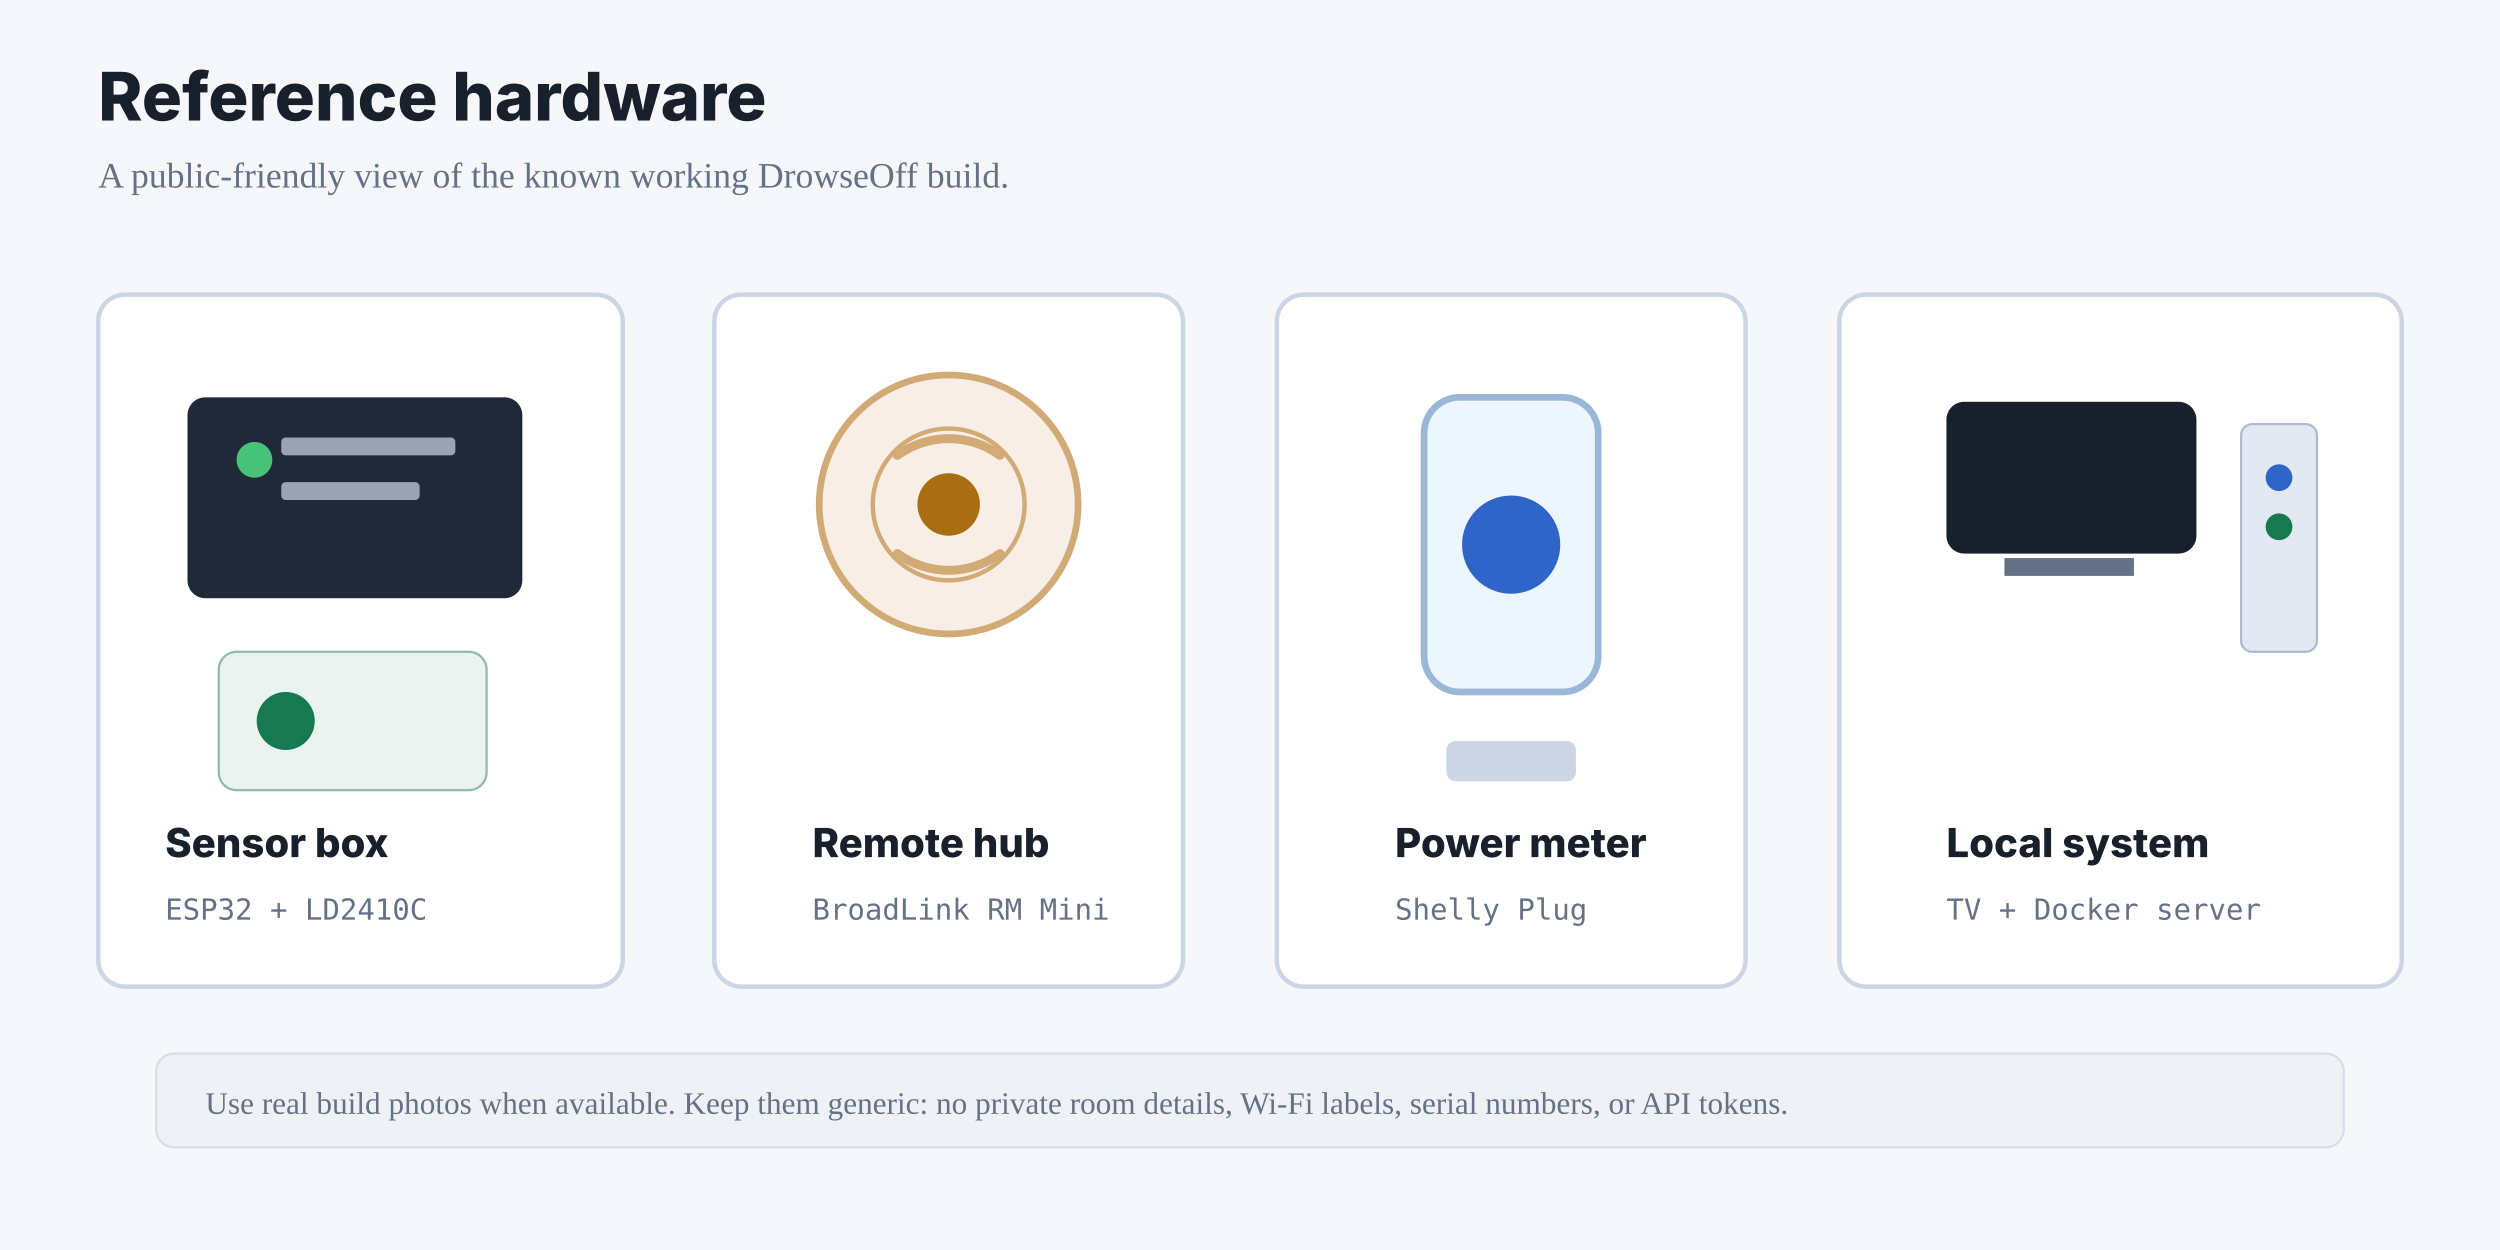
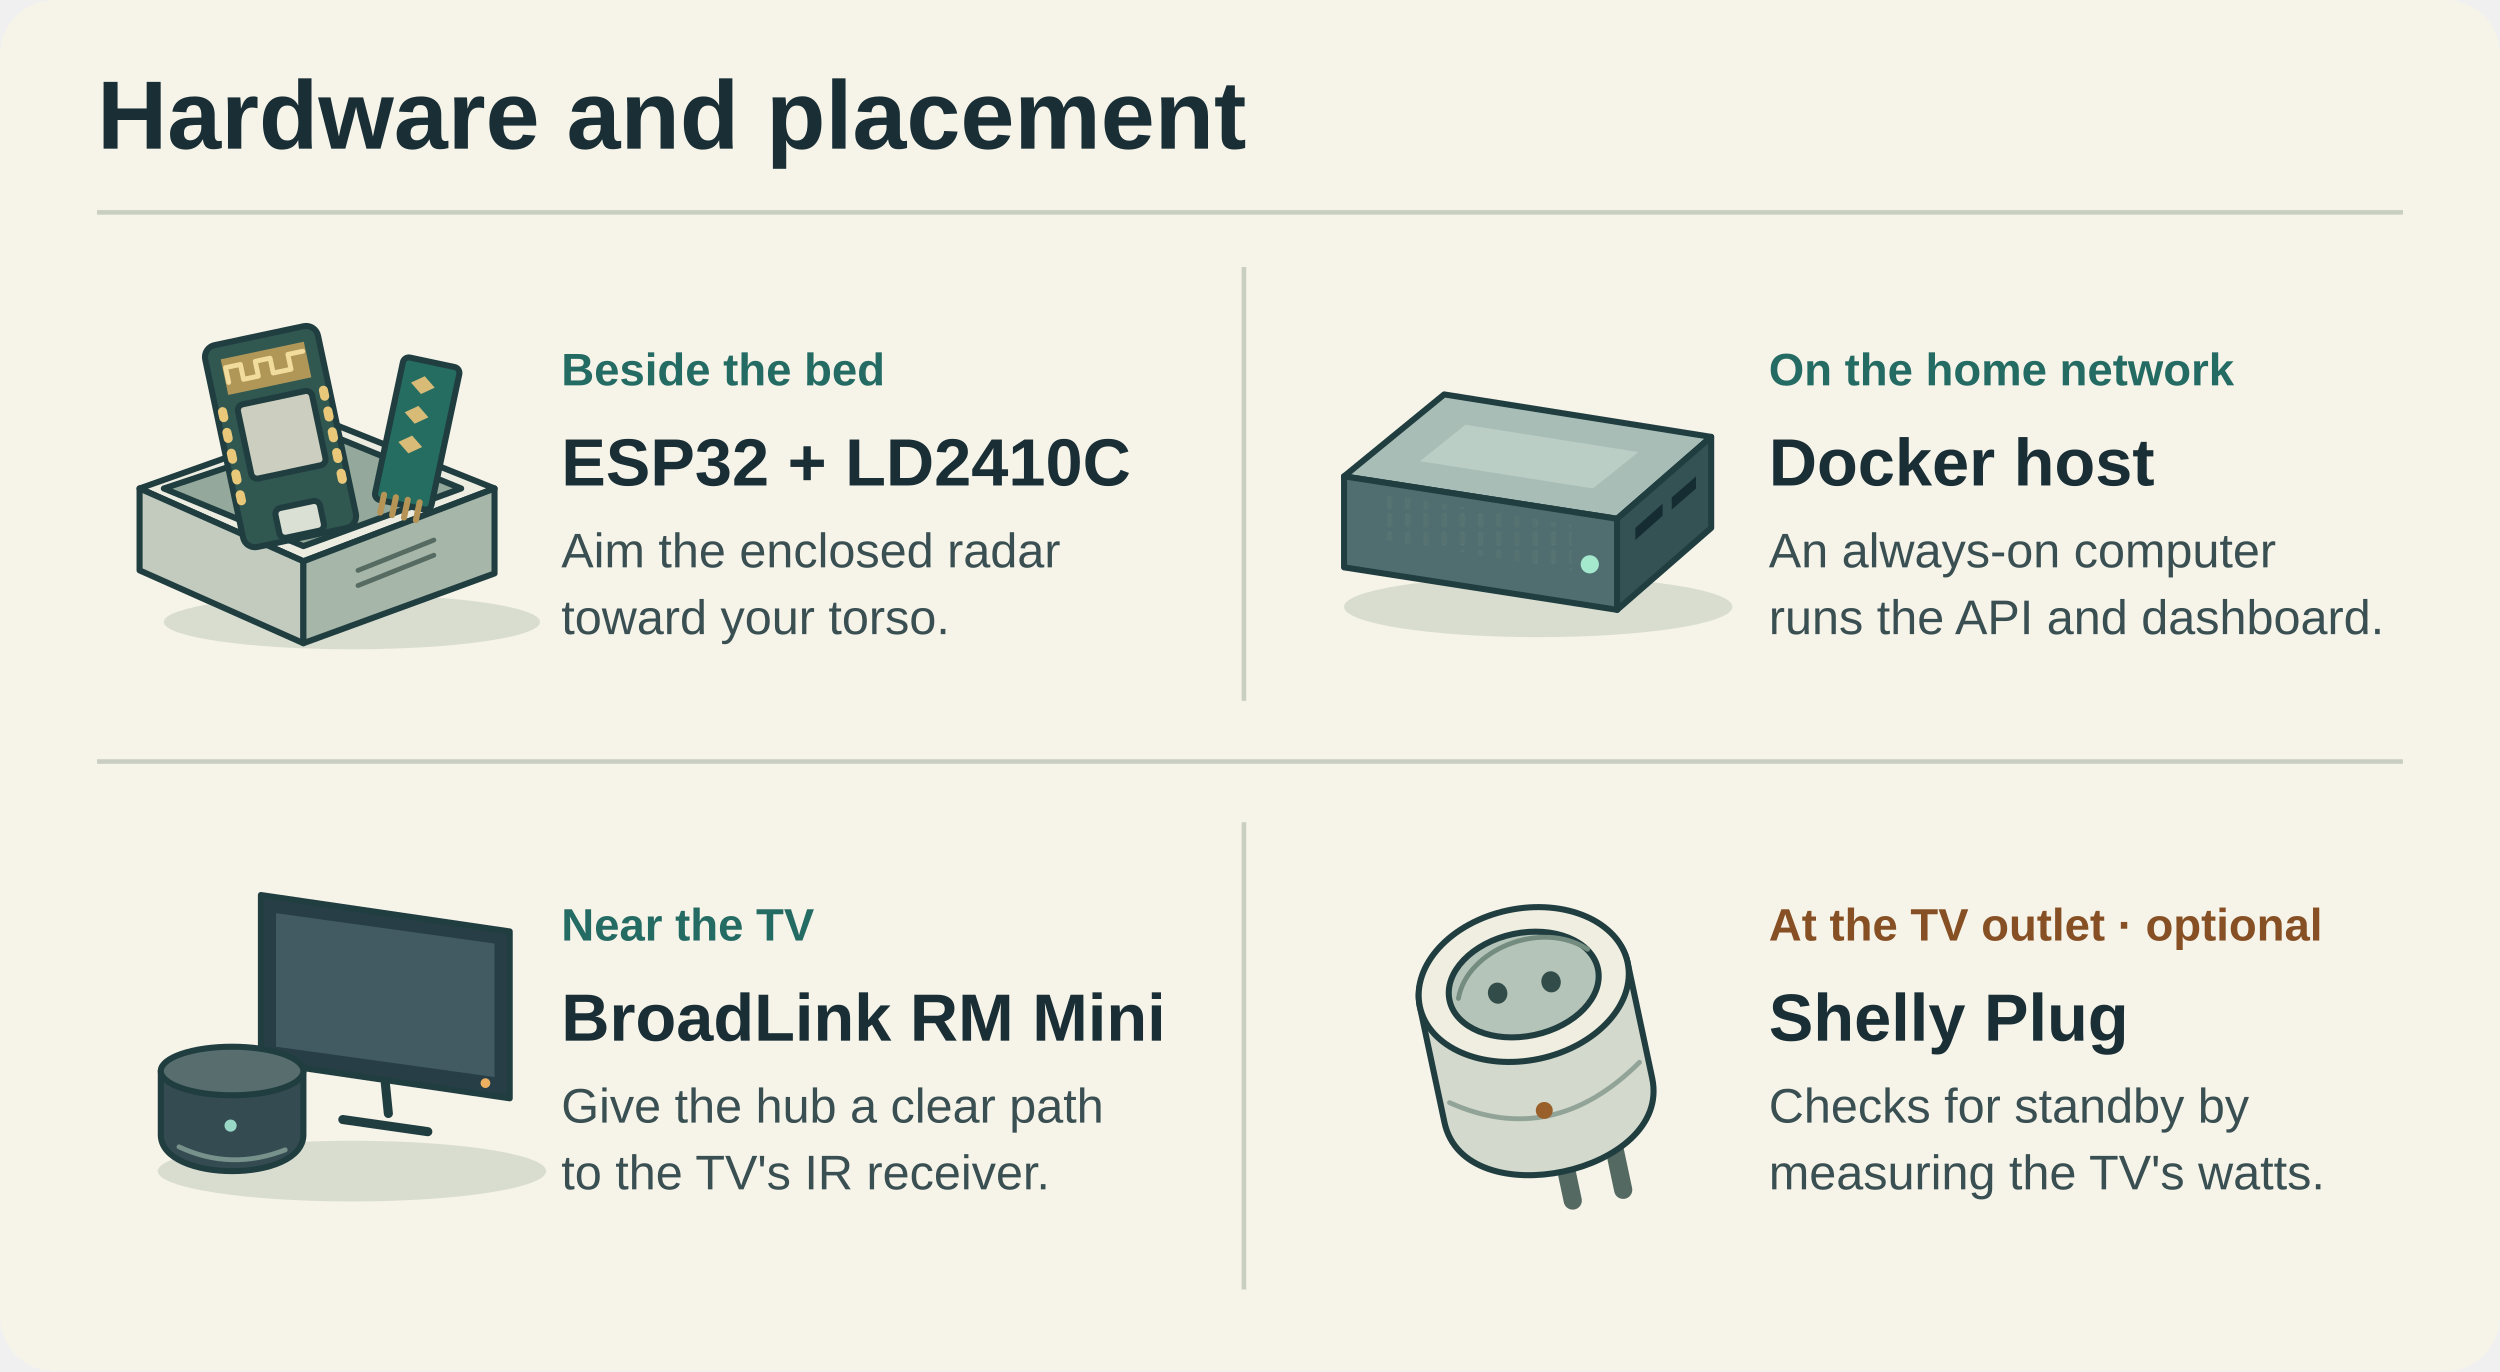
- <svg xmlns="http://www.w3.org/2000/svg" width="1120" height="560" viewBox="0 0 1120 560" role="img" aria-labelledby="title desc">
+ <svg xmlns="http://www.w3.org/2000/svg" width="824" height="452" viewBox="0 0 824 452" role="img" aria-labelledby="title desc">
  <defs>
    <style>
-       .bg{fill:#f5f7fb}
-       .card{fill:#fff;stroke:#ccd5e3;stroke-width:2}
-       .soft{fill:#eef2f7}
-       .text{font-family:Inter,Segoe UI,Arial,sans-serif;fill:#18202c}
-       .muted{fill:#657184}
-       .mono{font-family:Consolas,Menlo,monospace}
-       .blue{fill:#2f65c8}
-       .green{fill:#16794f}
-       .orange{fill:#a96d12}
+       text { font-family: "Segoe UI", Arial, sans-serif; }
+       .heading { fill: #192e35; font-size: 22px; font-weight: 650; }
+       .copy { fill: #394f52; font-size: 16px; }
+       .place { fill: #246b63; font-size: 15px; font-weight: 650; }
+       .edge { stroke: #203d40; stroke-width: 2; stroke-linejoin: round; stroke-linecap: round; }
+       .hair { fill: none; stroke-width: 1.6; stroke-linejoin: round; stroke-linecap: round; }
    </style>
+     <pattern id="vents" width="6" height="6" patternUnits="userSpaceOnUse">
+       <path d="M2 1v3" stroke="#557271" stroke-width="1.8" stroke-linecap="round" />
+     </pattern>
  </defs>
-   <rect class="bg" width="1120" height="560" />
-   <text class="text" x="44" y="54" font-size="30" font-weight="800">Reference hardware</text>
-   <text class="muted" x="44" y="84" font-size="16">A public-friendly view of the known working DrowseOff build.</text>
-   <rect class="card" x="44" y="132" width="235" height="310" rx="12" />
-   <rect x="84" y="178" width="150" height="90" rx="8" fill="#1f2937" />
-   <circle cx="114" cy="206" r="8" fill="#49c279" />
-   <rect x="126" y="196" width="78" height="8" rx="2" fill="#9aa3b4" />
-   <rect x="126" y="216" width="62" height="8" rx="2" fill="#9aa3b4" />
-   <rect x="98" y="292" width="120" height="62" rx="8" fill="#eaf3ef" stroke="#8fbca7" />
-   <circle class="green" cx="128" cy="323" r="13" />
-   <text class="text" x="74" y="384" font-size="18" font-weight="800">Sensor box</text>
-   <text class="muted mono" x="74" y="412" font-size="13">ESP32 + LD2410C</text>
-   <rect class="card" x="320" y="132" width="210" height="310" rx="12" />
-   <circle cx="425" cy="226" r="58" fill="#f7efe6" stroke="#d2aa75" stroke-width="3" />
-   <circle cx="425" cy="226" r="34" fill="none" stroke="#d2aa75" stroke-width="2" />
-   <circle class="orange" cx="425" cy="226" r="14" />
-   <path d="M402 204 C416 194 434 194 448 204" fill="none" stroke="#d2aa75" stroke-width="4" stroke-linecap="round" />
-   <path d="M402 248 C416 258 434 258 448 248" fill="none" stroke="#d2aa75" stroke-width="4" stroke-linecap="round" />
-   <text class="text" x="364" y="384" font-size="18" font-weight="800">Remote hub</text>
-   <text class="muted mono" x="364" y="412" font-size="13">BroadLink RM Mini</text>
-   <rect class="card" x="572" y="132" width="210" height="310" rx="12" />
-   <rect x="638" y="178" width="78" height="132" rx="16" fill="#edf5ff" stroke="#9ab7d8" stroke-width="3" />
-   <circle class="blue" cx="677" cy="244" r="22" />
-   <rect x="648" y="332" width="58" height="18" rx="4" fill="#ccd5e3" />
-   <text class="text" x="625" y="384" font-size="18" font-weight="800">Power meter</text>
-   <text class="muted mono" x="625" y="412" font-size="13">Shelly Plug</text>
-   <rect class="card" x="824" y="132" width="252" height="310" rx="12" />
-   <rect x="872" y="180" width="112" height="68" rx="8" fill="#18202c" />
-   <rect x="898" y="250" width="58" height="8" fill="#657184" />
-   <rect x="1004" y="190" width="34" height="102" rx="5" fill="#e3e9f2" stroke="#aebace" />
-   <circle class="blue" cx="1021" cy="214" r="6" />
-   <circle class="green" cx="1021" cy="236" r="6" />
-   <text class="text" x="872" y="384" font-size="18" font-weight="800">Local system</text>
-   <text class="muted mono" x="872" y="412" font-size="13">TV + Docker server</text>
-   <rect x="70" y="472" width="980" height="42" rx="8" class="soft" stroke="#d5deeb" />
-   <text class="muted" x="92" y="499" font-size="14">Use real build photos when available. Keep them generic: no private room details, Wi-Fi labels, serial numbers, or API tokens.</text>
+   <rect width="824" height="452" rx="18" fill="#f6f3e9" />
+   <text x="32" y="49" fill="#192e35" font-size="32" font-weight="650">Hardware and placement</text>
+   <path d="M32 70h760M32 251h760M410 88v143m0 40v154" fill="none" stroke="#c9cec2" stroke-width="1.5" />
+   <g transform="translate(39 106)">
+     <ellipse cx="77" cy="99" rx="62" ry="9" fill="#d9ddd0" />
+     <g class="edge">
+       <path d="m7 55 62-22 55 22-63 24z" fill="#ecece1" />
+       <path d="m7 55 54 24v27L7 82z" fill="#c2cbbe" />
+       <path d="m61 79 63-24v28l-63 23z" fill="#a6b7a9" />
+       <path d="m15 55 54-18 44 18-52 19z" fill="#94a89b" />
+     </g>
+     <path d="m79 82 25-10m-25 15 25-10" class="hair" stroke="#566c62" />
+     <g transform="rotate(-12 58 40)" class="edge">
+       <rect x="35" y="3" width="38" height="68" rx="4" fill="#315751" />
+       <path d="M40 8h28v12H40z" fill="#b09757" stroke="none" />
+       <path d="M41 16v-5h5v5h5v-5h5v5h6v-5h5" class="hair" stroke="#f1dc9e" />
+       <rect x="42" y="24" width="25" height="25" rx="2" fill="#cccebf" />
+       <g stroke="#e9c979" stroke-width="3" stroke-dasharray="2 5">
+         <path d="M37 25v33m34-33v33" />
+       </g>
+       <rect x="47" y="60" width="15" height="10" rx="2" fill="#dbe0d4" />
+     </g>
+     <g transform="rotate(12 99 37)" class="edge">
+       <rect x="89" y="13" width="19" height="48" rx="2" fill="#256d61" />
+       <path d="m93 21 4-3 4 3-4 3zm0 10 4-3 4 3-4 3zm0 10 4-3 4 3-4 3" fill="#d9bb78" stroke="none" />
+       <path d="M92 59v6m4-6v6m4-6v6m4-6v6" stroke="#b59455" />
+     </g>
+   </g>
+   <text x="185" y="127" class="place">Beside the bed</text>
+   <text x="185" y="160" class="heading">ESP32 + LD2410C</text>
+   <text x="185" y="187" class="copy">Aim the enclosed radar</text>
+   <text x="185" y="209" class="copy">toward your torso.</text>
+   <g transform="translate(432 109)">
+     <ellipse cx="75" cy="91" rx="64" ry="10" fill="#d9ddd0" />
+     <g class="edge">
+       <path d="m11 48 33-27 88 14-31 27z" fill="#a9bdb7" />
+       <path d="m11 48 90 14v30L11 78z" fill="#506e70" />
+       <path d="m101 62 31-27v30l-31 27z" fill="#345254" />
+       <path d="m25 54 61 10v15l-61-10z" fill="url(#vents)" stroke="none" />
+       <path d="m107 65 9-8v4l-9 8zm12-10 8-7v4l-8 7z" fill="#152c33" stroke="none" />
+       <path d="m36 43 15-12 57 9-15 12z" fill="#bacec5" stroke="none" />
+     </g>
+     <circle cx="92" cy="77" r="3" fill="#a4e8ce" />
+   </g>
+   <text x="583" y="127" class="place">On the home network</text>
+   <text x="583" y="160" class="heading">Docker host</text>
+   <text x="583" y="187" class="copy">An always-on computer</text>
+   <text x="583" y="209" class="copy">runs the API and dashboard.</text>
+   <g transform="translate(39 286)">
+     <ellipse cx="77" cy="100" rx="64" ry="10" fill="#d9ddd0" />
+     <g class="edge">
+       <path d="m47 9 82 12v55l-82-12z" fill="#273e47" />
+       <path d="m52 15 72 10v44L52 59z" fill="#425b63" stroke="none" />
+       <path d="m88 71 1 10m-15 2 28 4" fill="none" stroke-width="3" />
+       <path d="M14 67v21c0 16 47 16 47 0V67" fill="#354b52" />
+       <ellipse cx="37.5" cy="67" rx="23.5" ry="8" fill="#586d6e" />
+       <path d="M20 92q17 8 35 1" class="hair" stroke="#77918b" />
+     </g>
+     <circle cx="37" cy="85" r="2" fill="#99d8c6" />
+     <circle cx="121" cy="71" r="1.6" fill="#edaf60" />
+   </g>
+   <text x="185" y="310" class="place">Near the TV</text>
+   <text x="185" y="343" class="heading">BroadLink RM Mini</text>
+   <text x="185" y="370" class="copy">Give the hub a clear path</text>
+   <text x="185" y="392" class="copy">to the TV's IR receiver.</text>
+   <g transform="translate(443 289) rotate(-12 64 58)">
+     <path d="M65 80v28m17-26v26" stroke="#546962" stroke-width="6" stroke-linecap="round" />
+     <g class="edge">
+       <path d="M29 35c0-29 70-29 70 0v39c0 32-70 32-70 0z" fill="#d3d9cc" />
+       <ellipse cx="64" cy="35" rx="35" ry="25" fill="#f0eee1" />
+       <ellipse cx="64" cy="35" rx="25" ry="17" fill="#b5c4b8" />
+       <path d="M42 35c6-15 32-20 45-7" class="hair" stroke="#748c80" />
+       <ellipse cx="55" cy="36" rx="3.2" ry="3.5" fill="#324d49" stroke="none" />
+       <ellipse cx="73" cy="36" rx="3.2" ry="3.5" fill="#324d49" stroke="none" />
+       <path d="M32 68q30 22 64 0" class="hair" stroke="#92a498" />
+     </g>
+     <circle cx="62" cy="77" r="2.8" fill="#9a602c" />
+   </g>
+   <text x="583" y="310" fill="#865024" font-size="15" font-weight="650">At the TV outlet · optional</text>
+   <text x="583" y="343" class="heading">Shelly Plug</text>
+   <text x="583" y="370" class="copy">Checks for standby by</text>
+   <text x="583" y="392" class="copy">measuring the TV's watts.</text>
</svg>
